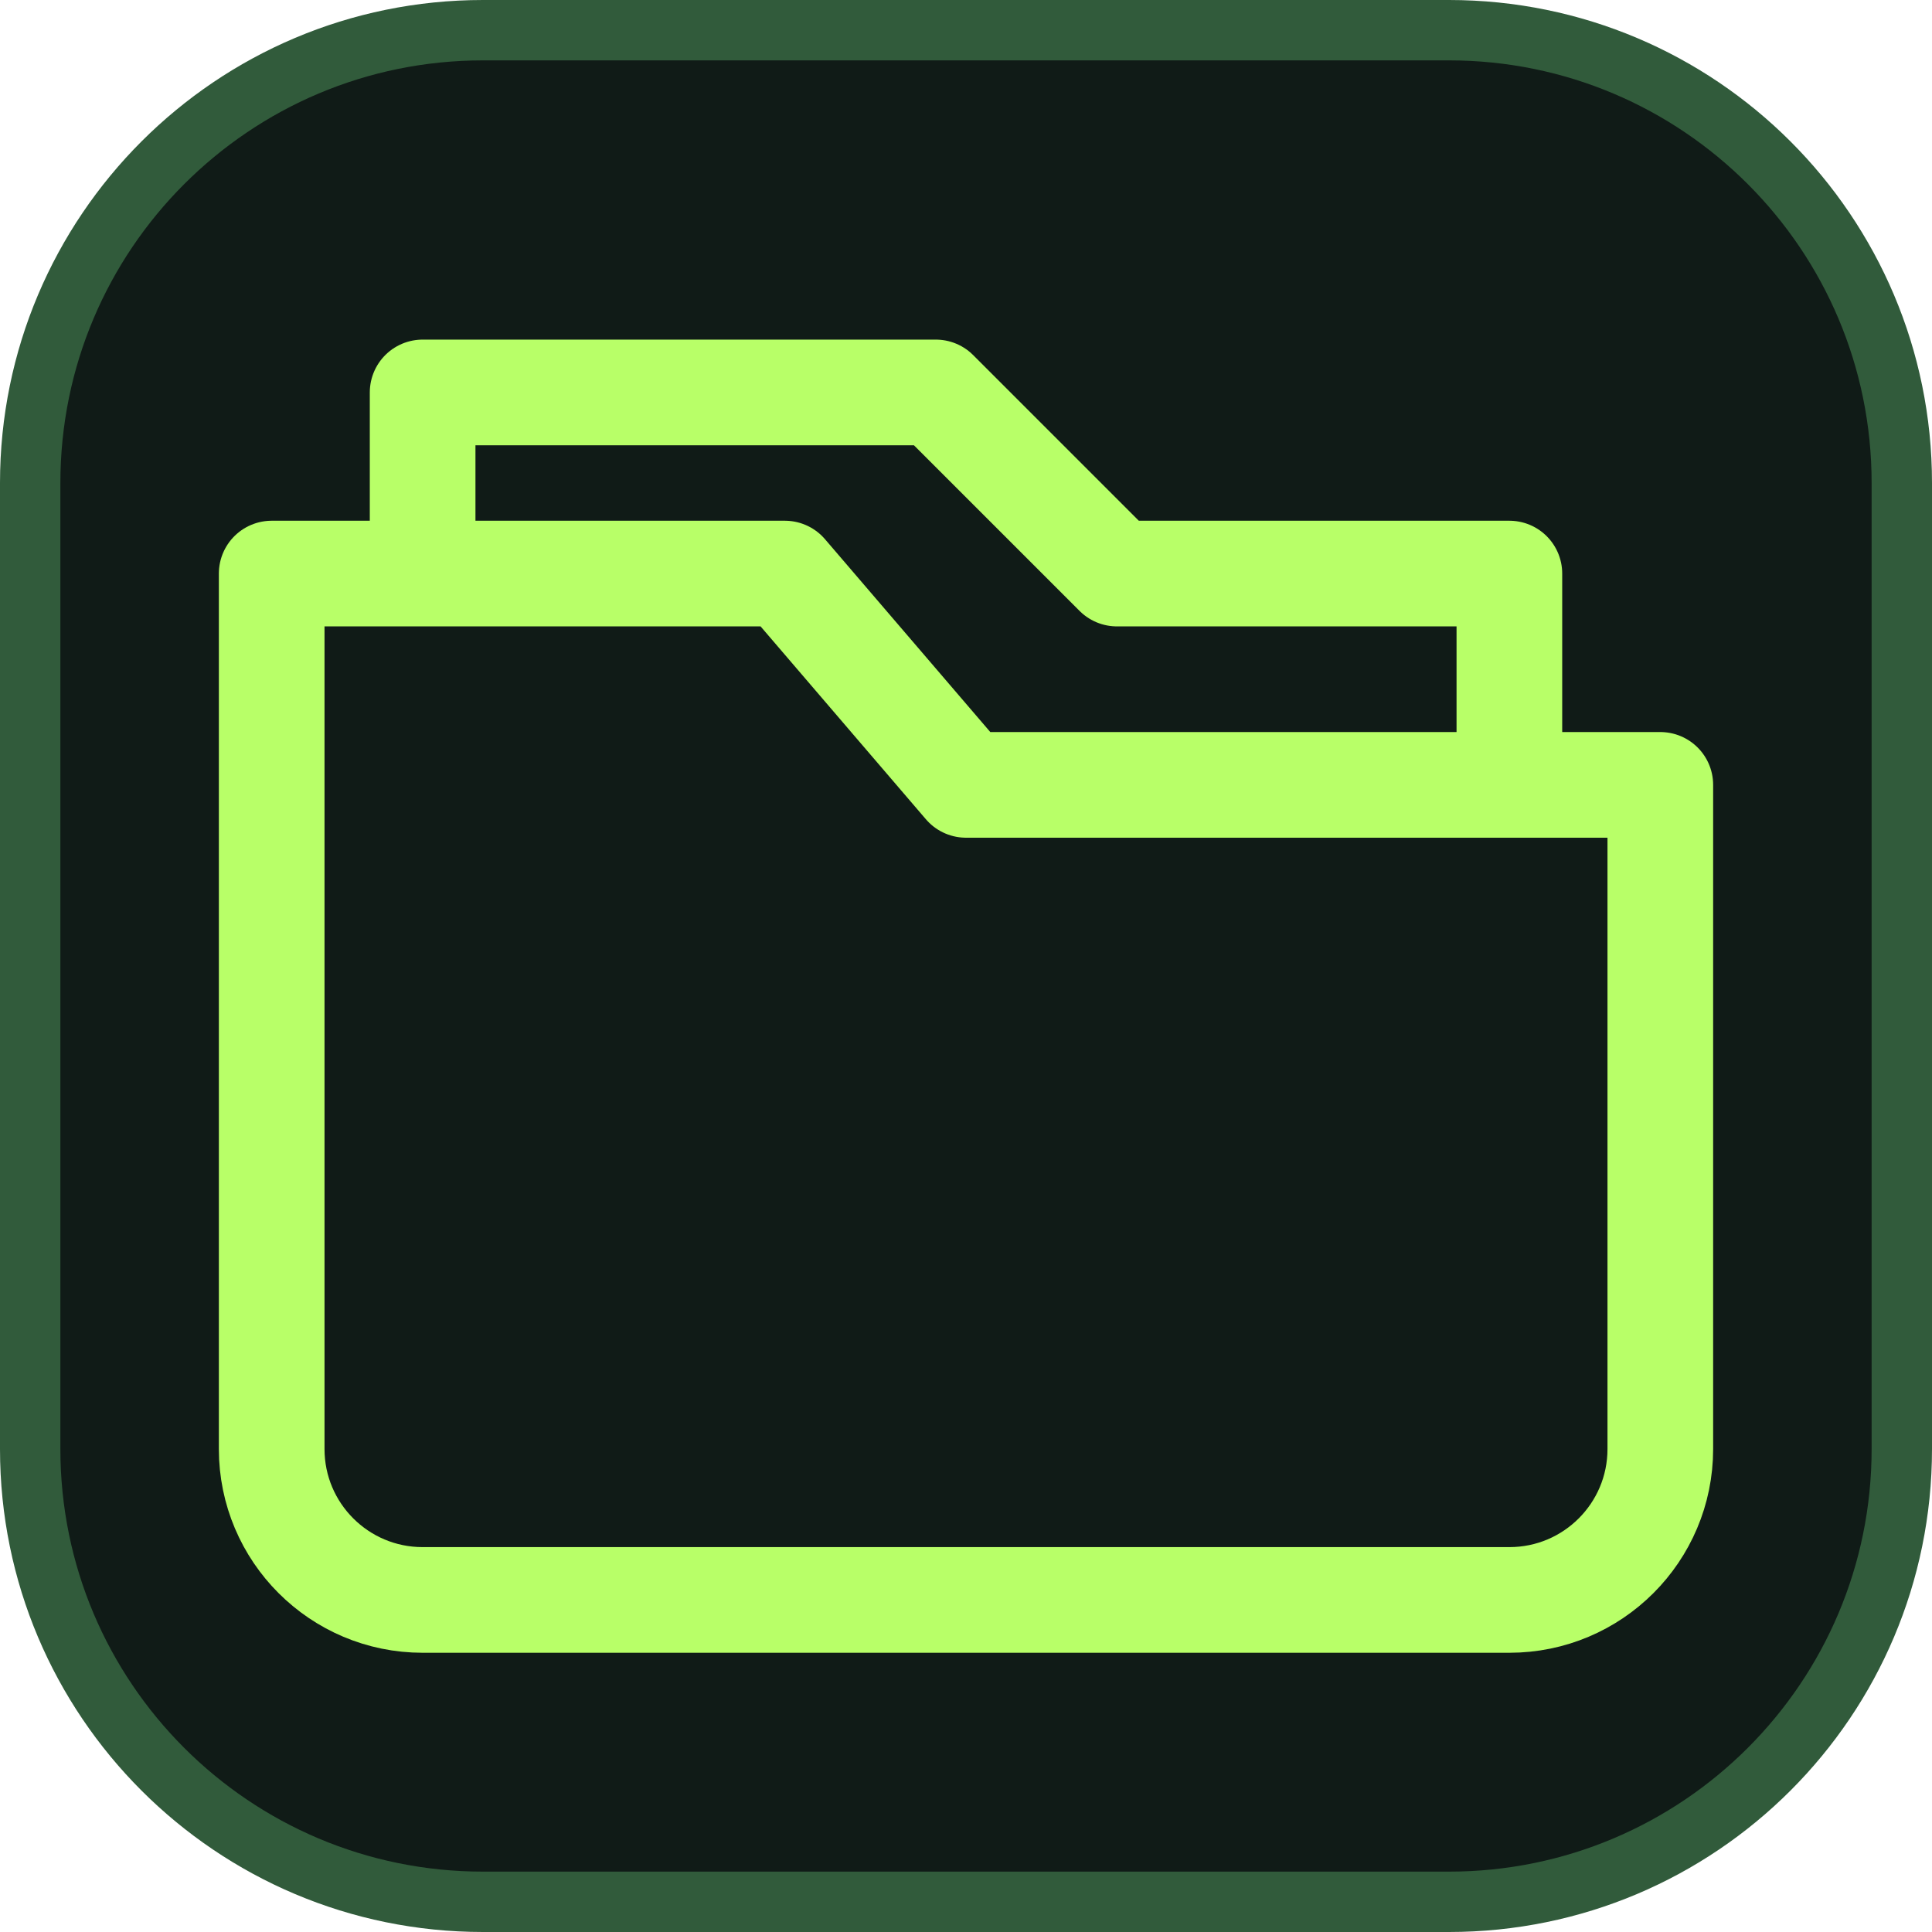
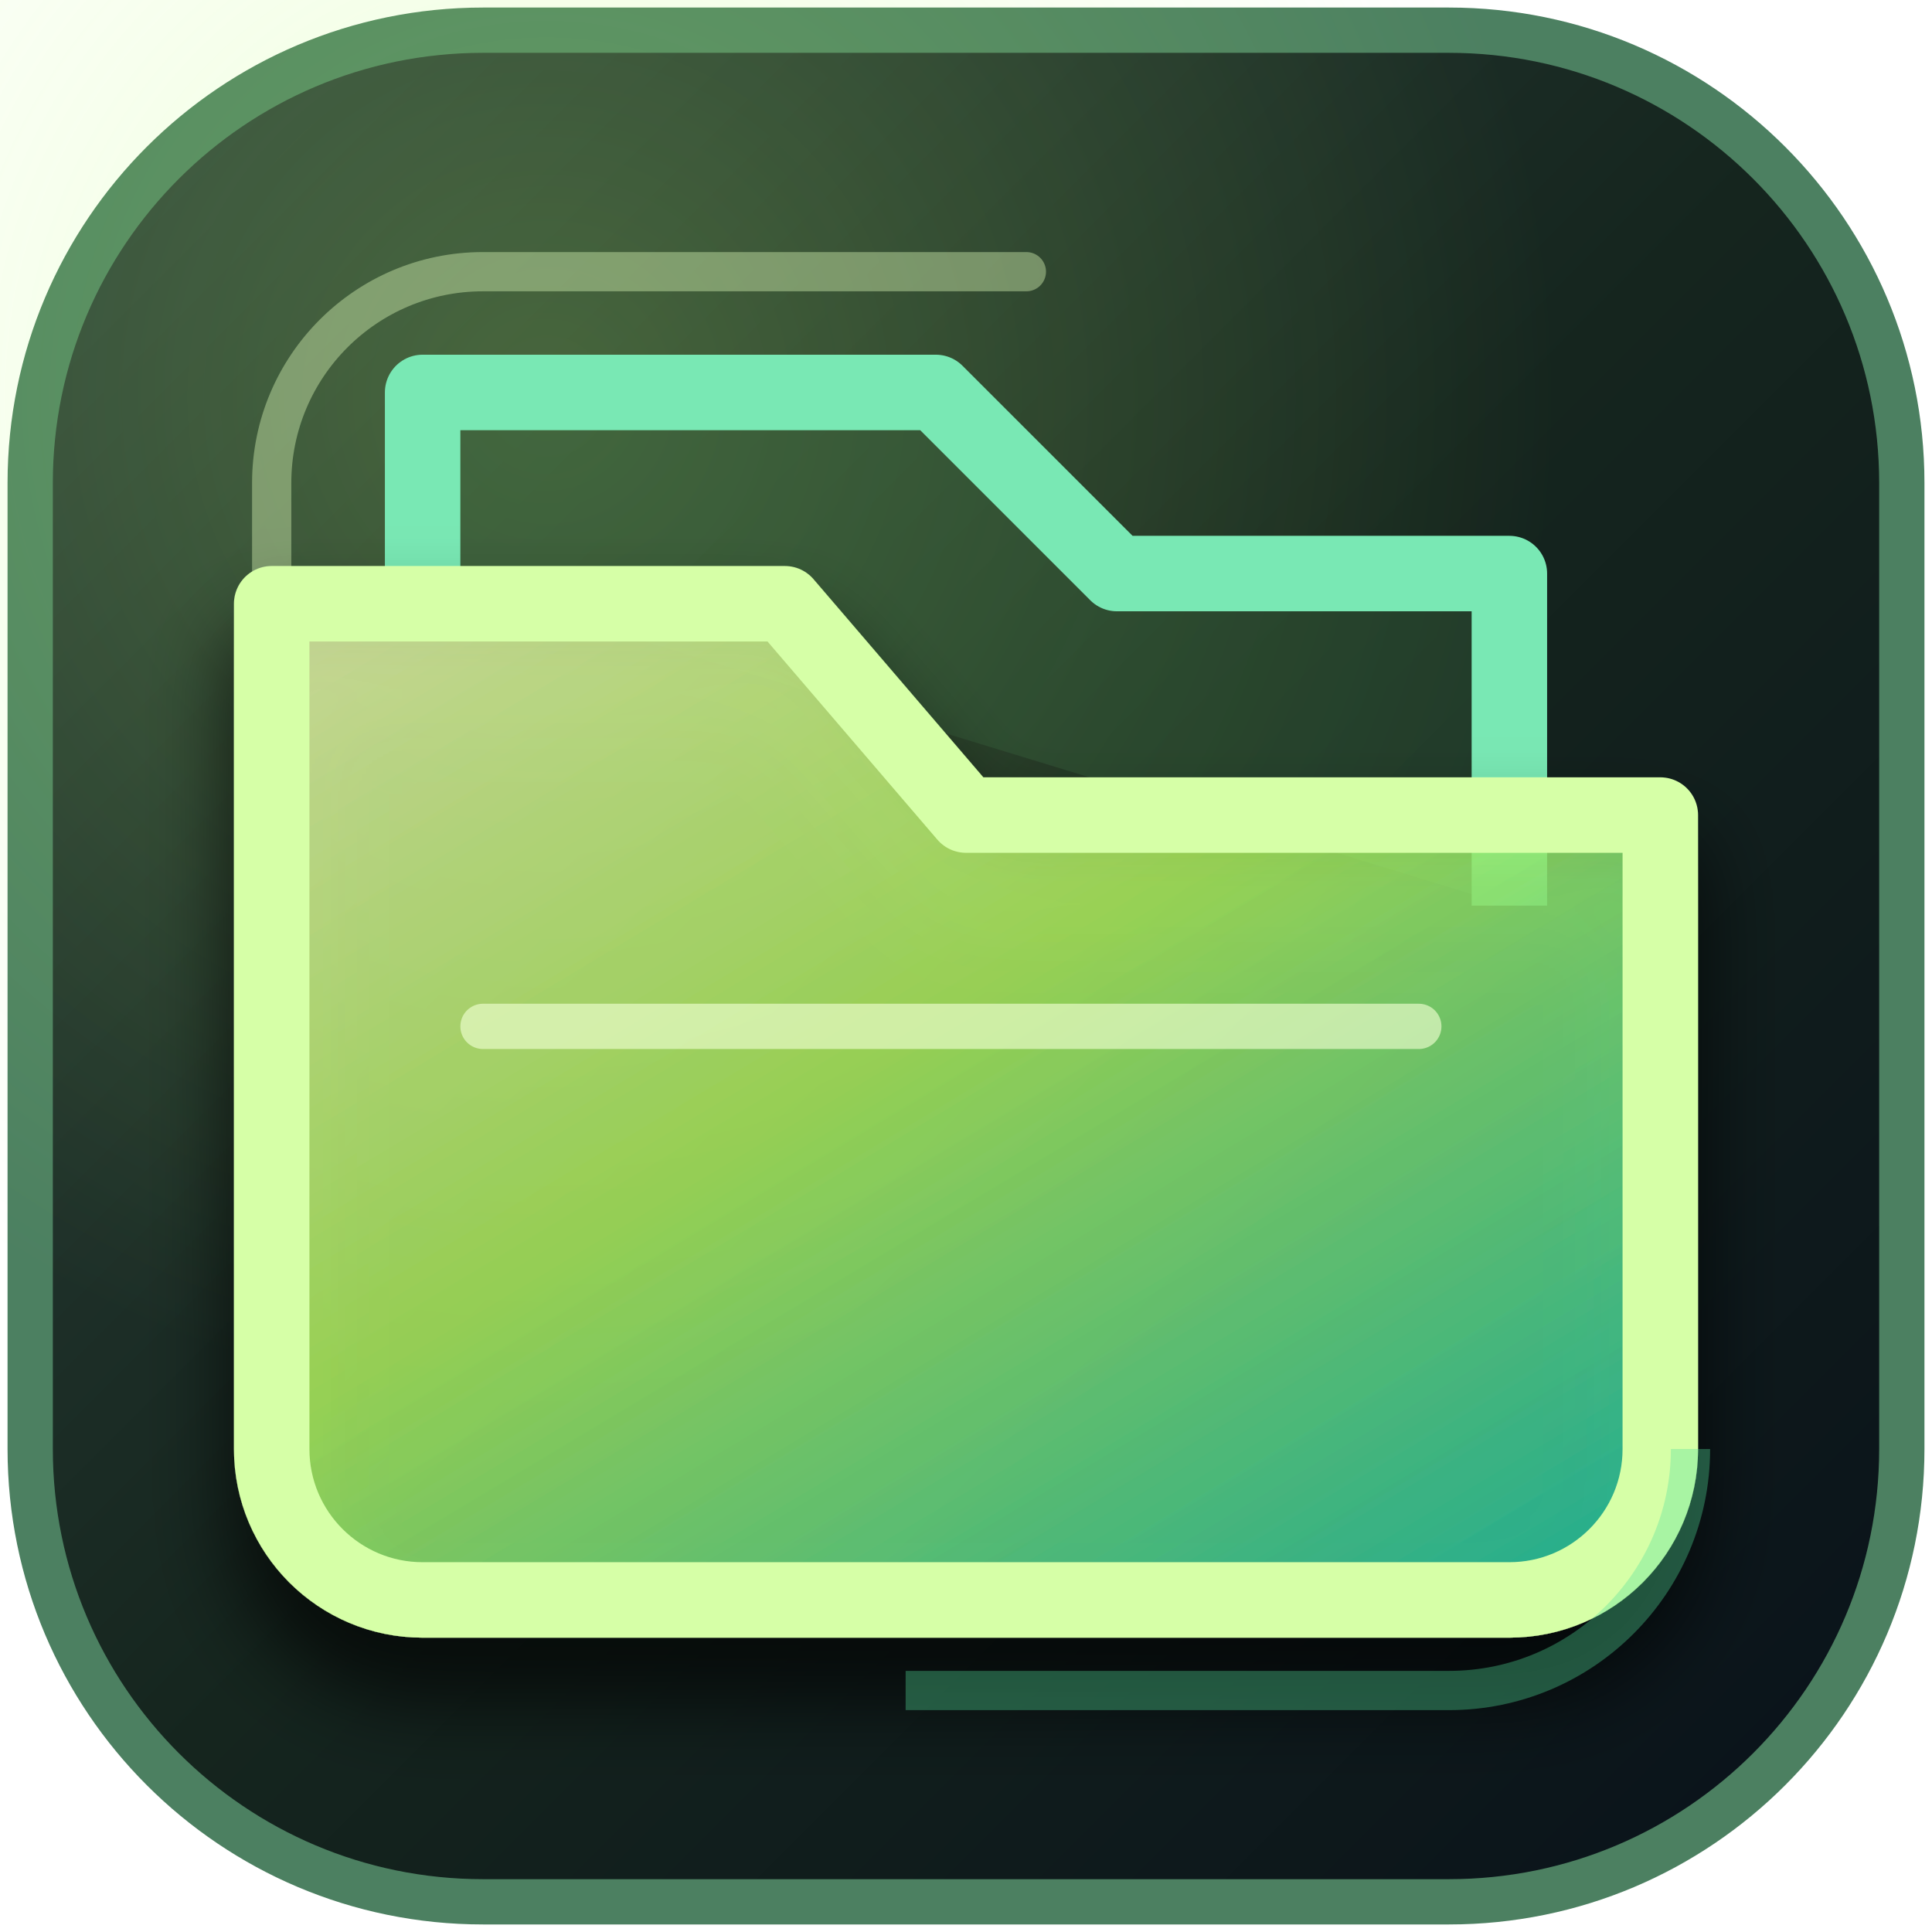
- <svg xmlns="http://www.w3.org/2000/svg" viewBox="0 0 64 64">
-   <rect x="1" y="1" width="62" height="62" rx="15" fill="#101b17" stroke="#315b3b" stroke-width="2" />
-   <g fill="none" stroke="#b8ff68" stroke-width="3.5" stroke-linecap="round" stroke-linejoin="round">
-     <path d="M9 19h17l6 7h23v22a5 5 0 0 1-5 5H14a5 5 0 0 1-5-5zM14 19v-6h17l6 6h13v7" />
-   </g>
+ <svg xmlns="http://www.w3.org/2000/svg" viewBox="0 0 64 64" role="img">
+   <defs>
+     <linearGradient id="bg" x2="1" y2="1">
+       <stop stop-color="#30453e" />
+       <stop offset=".5" stop-color="#15251e" />
+       <stop offset="1" stop-color="#09111a" />
+     </linearGradient>
+     <linearGradient id="lime" x2=".85" y2="1">
+       <stop stop-color="#f0ffb5" />
+       <stop offset=".48" stop-color="#baff65" />
+       <stop offset="1" stop-color="#36d9ab" />
+     </linearGradient>
+     <radialGradient id="glow">
+       <stop stop-color="#b8ff68" stop-opacity=".24" />
+       <stop offset="1" stop-color="#b8ff68" stop-opacity="0" />
+     </radialGradient>
+     <filter id="shadow" x="-30%" y="-30%" width="160%" height="160%">
+       <feDropShadow dx="0" dy="2" stdDeviation="1.4" flood-color="#000" flood-opacity=".75" />
+     </filter>
+   </defs>
+   <rect x="1" y="1" width="62" height="62" rx="15" fill="url(#bg)" stroke="#4c8061" stroke-width="1.5" />
+   <circle cx="18" cy="13" r="34" fill="url(#glow)" />
+   <path d="M9 22v-6a7 7 0 0 1 7-7h18" fill="none" stroke="#e2ffbb" stroke-opacity=".4" stroke-width="1.3" stroke-linecap="round" />
+   <path d="M14 19v-6h17l6 6h13v11" fill="#3b6b43" fill-opacity=".34" stroke="#79e8b4" stroke-width="2.5" stroke-linejoin="round" />
+   <path d="M9 20h17l6 7h23v21a5 5 0 0 1-5 5H14a5 5 0 0 1-5-5z" fill="url(#lime)" fill-opacity=".7" stroke="#d6ffa7" stroke-width="2.5" stroke-linejoin="round" filter="url(#shadow)" />
+   <path d="M16 34h31" stroke="#efffd0" stroke-opacity=".65" stroke-width="1.5" stroke-linecap="round" />
+   <path d="M30 56h18a8 8 0 0 0 8-8" fill="none" stroke="#55de9c" stroke-opacity=".35" stroke-width="1.3" />
</svg>
